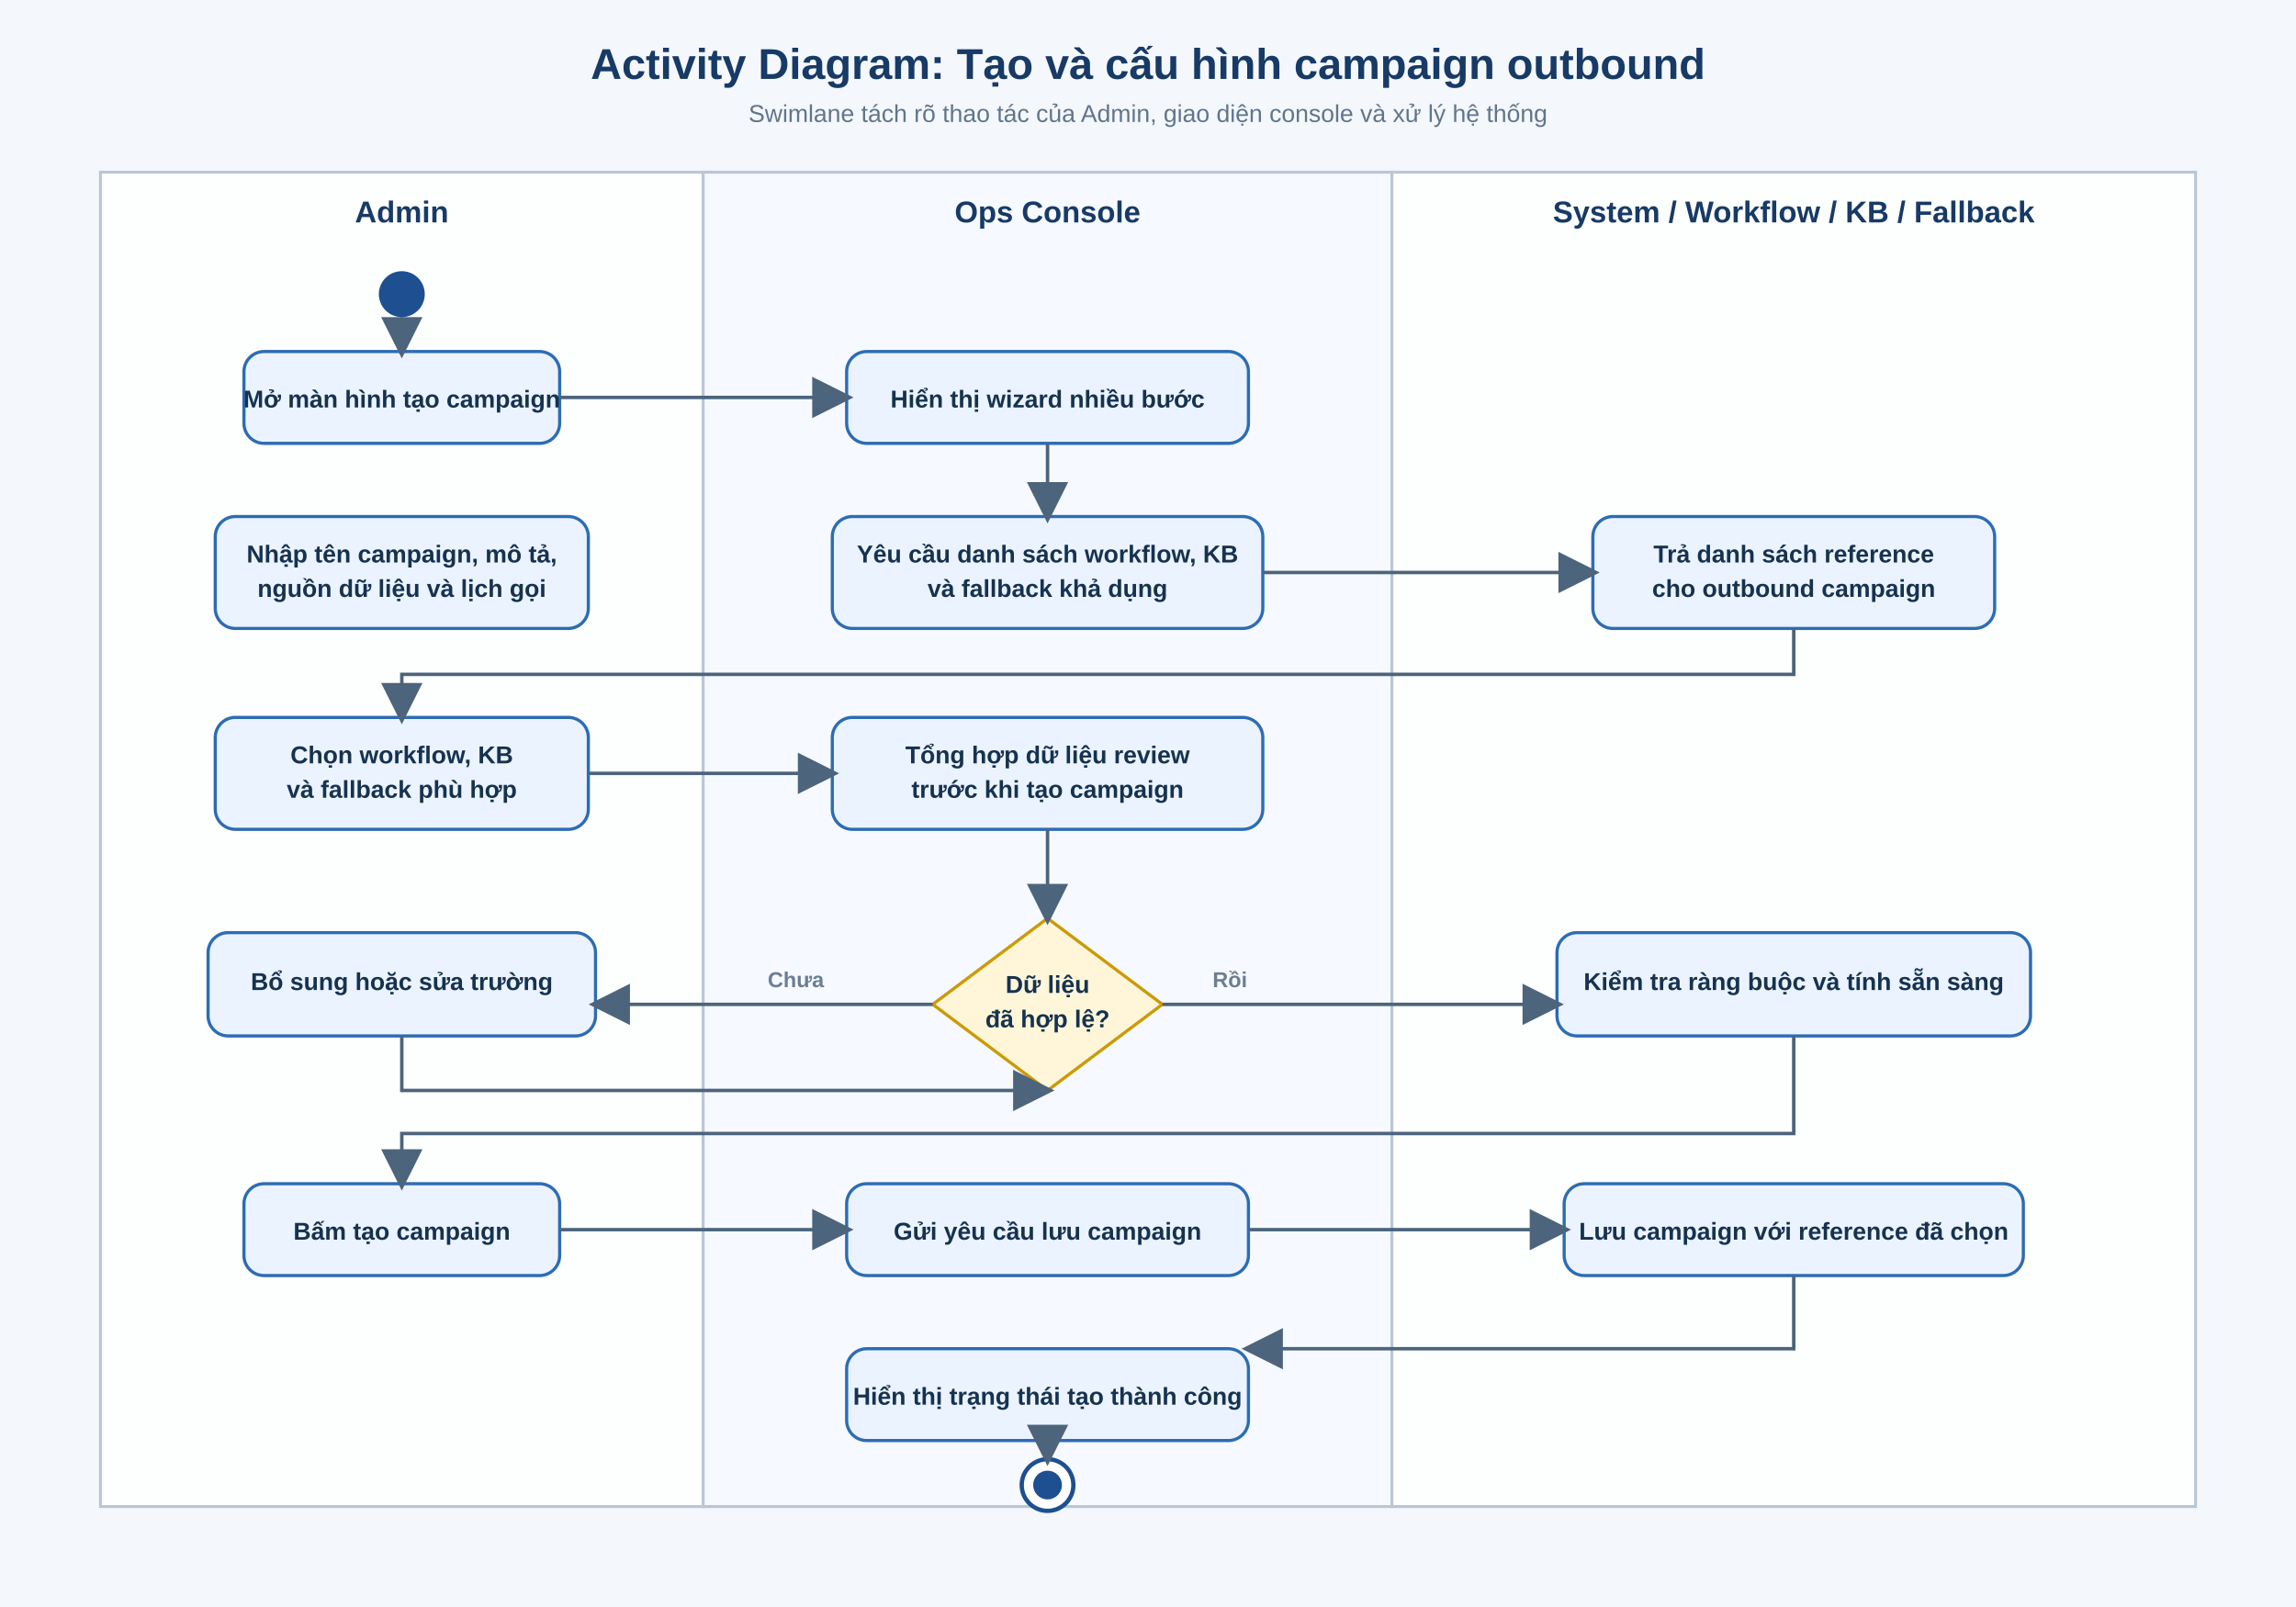
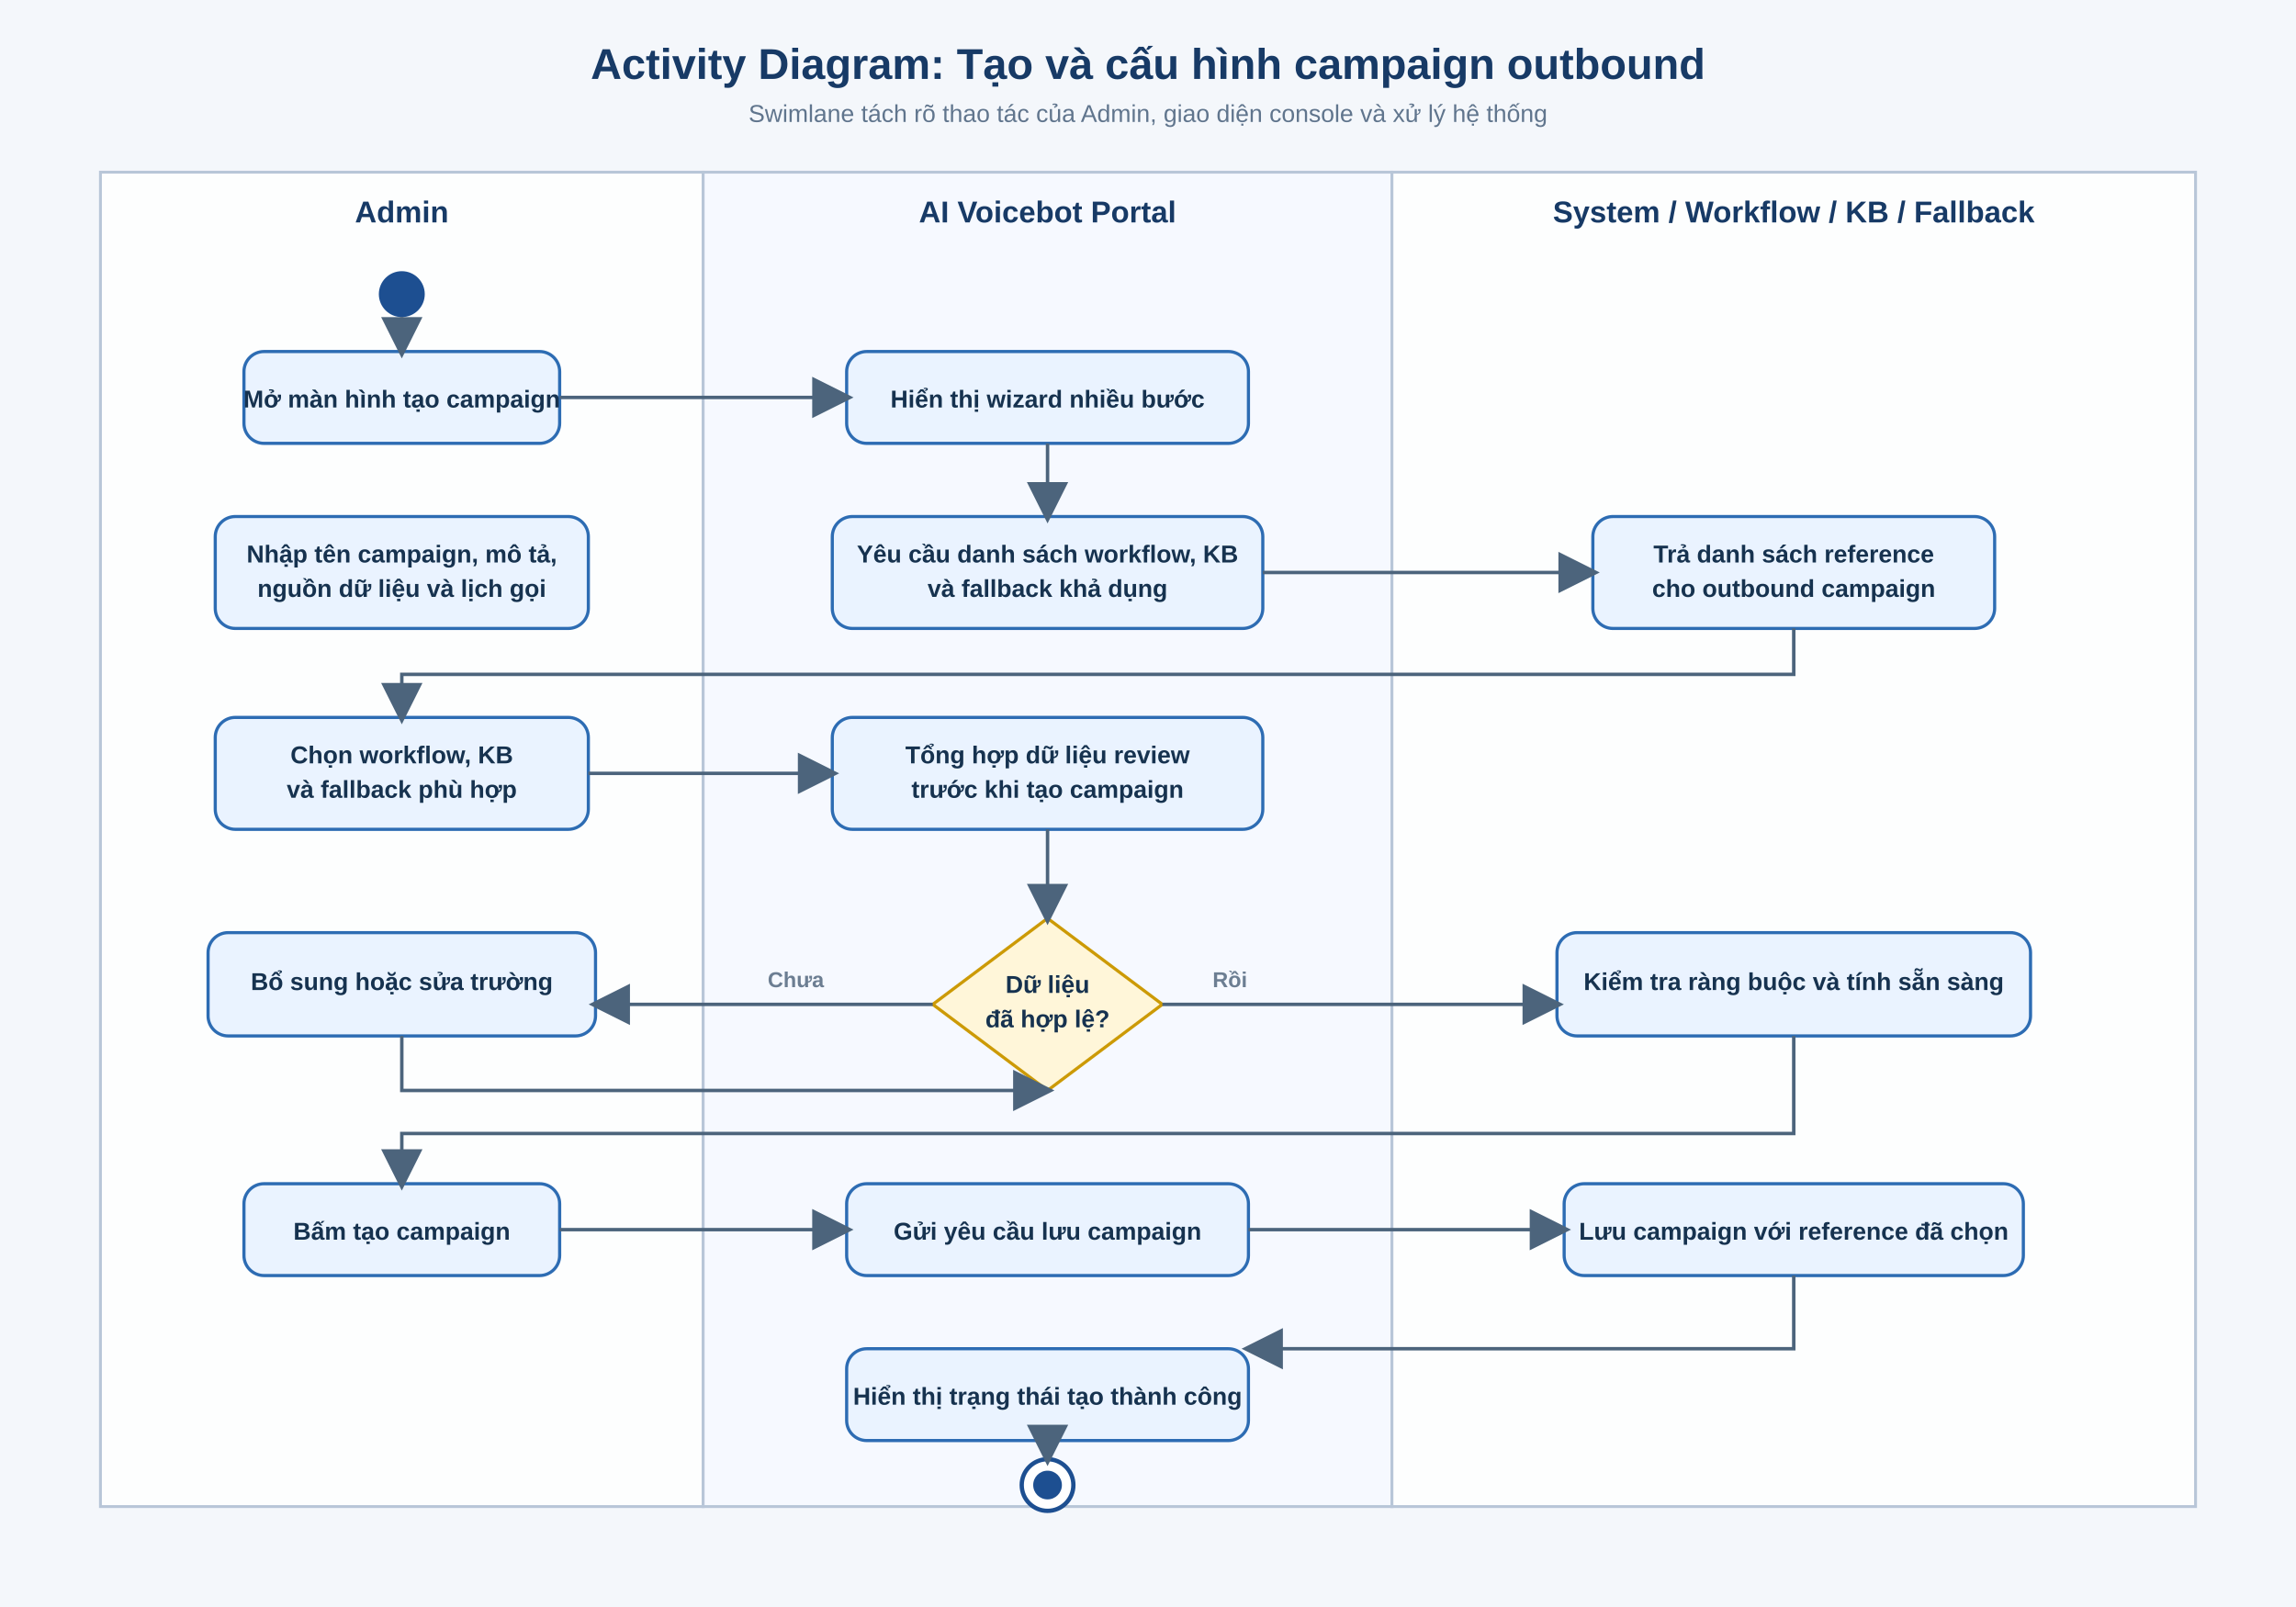
<svg xmlns="http://www.w3.org/2000/svg" width="1600" height="1120" viewBox="0 0 1600 1120" role="img" aria-labelledby="title desc">
  <defs>
    <style>
      .bg { fill: #f4f7fb; }
      .lane1 { fill: #fdfefe; }
      .lane2 { fill: #f6f9ff; }
      .lane3 { fill: #fdfefe; }
      .border { stroke: #b8c6d8; stroke-width: 2; }
      .title { font: 700 30px Arial, sans-serif; fill: #173a66; }
      .subtitle { font: 400 17px Arial, sans-serif; fill: #60758d; }
      .lane-title { font: 700 21px Arial, sans-serif; fill: #173a66; }
      .box { fill: #eaf3ff; stroke: #2d6cb3; stroke-width: 2.2; rx: 14; ry: 14; }
      .decision { fill: #fff6d9; stroke: #cc9a06; stroke-width: 2.2; }
      .text { font: 600 17px Arial, sans-serif; fill: #16324f; }
      .small { font: 600 15px Arial, sans-serif; fill: #6c7e92; }
      .line { stroke: #4c647c; stroke-width: 2.4; fill: none; marker-end: url(#arrow); }
      .start { fill: #1d4f91; }
      .end1 { fill: #ffffff; stroke: #1d4f91; stroke-width: 3; }
      .end2 { fill: #1d4f91; }
    </style>
    <marker id="arrow" markerWidth="12" markerHeight="12" refX="10" refY="6" orient="auto">
      <path d="M0,0 L12,6 L0,12 z" fill="#4c647c" />
    </marker>
  </defs>
  <rect class="bg" width="1600" height="1120" />
  <text class="title" x="800" y="55" text-anchor="middle">Activity Diagram: Tạo và cấu hình campaign outbound</text>
  <text class="subtitle" x="800" y="85" text-anchor="middle">Swimlane tách rõ thao tác của Admin, giao diện console và xử lý hệ thống</text>
  <rect class="lane1 border" x="70" y="120" width="420" height="930" />
  <rect class="lane2 border" x="490" y="120" width="480" height="930" />
  <rect class="lane3 border" x="970" y="120" width="560" height="930" />
  <text class="lane-title" x="280" y="155" text-anchor="middle">Admin</text>
-   <text class="lane-title" x="730" y="155" text-anchor="middle">Ops Console</text>
+   <text class="lane-title" x="730" y="155" text-anchor="middle">AI Voicebot Portal</text>
  <text class="lane-title" x="1250" y="155" text-anchor="middle">System / Workflow / KB / Fallback</text>
  <circle class="start" cx="280" cy="205" r="16" />
  <rect class="box" x="170" y="245" width="220" height="64" />
  <text class="text" x="280" y="284" text-anchor="middle">Mở màn hình tạo campaign</text>
  <rect class="box" x="590" y="245" width="280" height="64" />
  <text class="text" x="730" y="284" text-anchor="middle">Hiển thị wizard nhiều bước</text>
  <rect class="box" x="150" y="360" width="260" height="78" />
  <text class="text" x="280" y="392" text-anchor="middle">Nhập tên campaign, mô tả,</text>
  <text class="text" x="280" y="416" text-anchor="middle">nguồn dữ liệu và lịch gọi</text>
  <rect class="box" x="580" y="360" width="300" height="78" />
  <text class="text" x="730" y="392" text-anchor="middle">Yêu cầu danh sách workflow, KB</text>
  <text class="text" x="730" y="416" text-anchor="middle">và fallback khả dụng</text>
  <rect class="box" x="1110" y="360" width="280" height="78" />
  <text class="text" x="1250" y="392" text-anchor="middle">Trả danh sách reference</text>
  <text class="text" x="1250" y="416" text-anchor="middle">cho outbound campaign</text>
  <rect class="box" x="150" y="500" width="260" height="78" />
  <text class="text" x="280" y="532" text-anchor="middle">Chọn workflow, KB</text>
  <text class="text" x="280" y="556" text-anchor="middle">và fallback phù hợp</text>
  <rect class="box" x="580" y="500" width="300" height="78" />
  <text class="text" x="730" y="532" text-anchor="middle">Tổng hợp dữ liệu review</text>
  <text class="text" x="730" y="556" text-anchor="middle">trước khi tạo campaign</text>
  <polygon class="decision" points="730,640 810,700 730,760 650,700" />
  <text class="text" x="730" y="692" text-anchor="middle">Dữ liệu</text>
  <text class="text" x="730" y="716" text-anchor="middle">đã hợp lệ?</text>
  <rect class="box" x="145" y="650" width="270" height="72" />
  <text class="text" x="280" y="690" text-anchor="middle">Bổ sung hoặc sửa trường</text>
  <rect class="box" x="1085" y="650" width="330" height="72" />
  <text class="text" x="1250" y="690" text-anchor="middle">Kiểm tra ràng buộc và tính sẵn sàng</text>
  <rect class="box" x="170" y="825" width="220" height="64" />
  <text class="text" x="280" y="864" text-anchor="middle">Bấm tạo campaign</text>
  <rect class="box" x="590" y="825" width="280" height="64" />
  <text class="text" x="730" y="864" text-anchor="middle">Gửi yêu cầu lưu campaign</text>
  <rect class="box" x="1090" y="825" width="320" height="64" />
  <text class="text" x="1250" y="864" text-anchor="middle">Lưu campaign với reference đã chọn</text>
  <rect class="box" x="590" y="940" width="280" height="64" />
  <text class="text" x="730" y="979" text-anchor="middle">Hiển thị trạng thái tạo thành công</text>
  <circle class="end1" cx="730" cy="1035" r="18" />
  <circle class="end2" cx="730" cy="1035" r="10" />
  <path class="line" d="M280 221 L280 245" />
  <path class="line" d="M390 277 L590 277" />
  <path class="line" d="M730 309 L730 360" />
  <path class="line" d="M880 399 L1110 399" />
  <path class="line" d="M1250 438 L1250 470 L280 470 L280 500" />
  <path class="line" d="M410 539 L580 539" />
  <path class="line" d="M730 578 L730 640" />
  <path class="line" d="M650 700 L415 700" />
  <path class="line" d="M280 722 L280 760 L730 760" />
  <path class="line" d="M810 700 L1085 700" />
  <path class="line" d="M1250 722 L1250 790 L280 790 L280 825" />
  <path class="line" d="M390 857 L590 857" />
  <path class="line" d="M870 857 L1090 857" />
  <path class="line" d="M1250 889 L1250 940 L870 940" />
  <path class="line" d="M730 1004 L730 1017" />
  <text class="small" x="535" y="688">Chưa</text>
  <text class="small" x="845" y="688">Rồi</text>
</svg>
